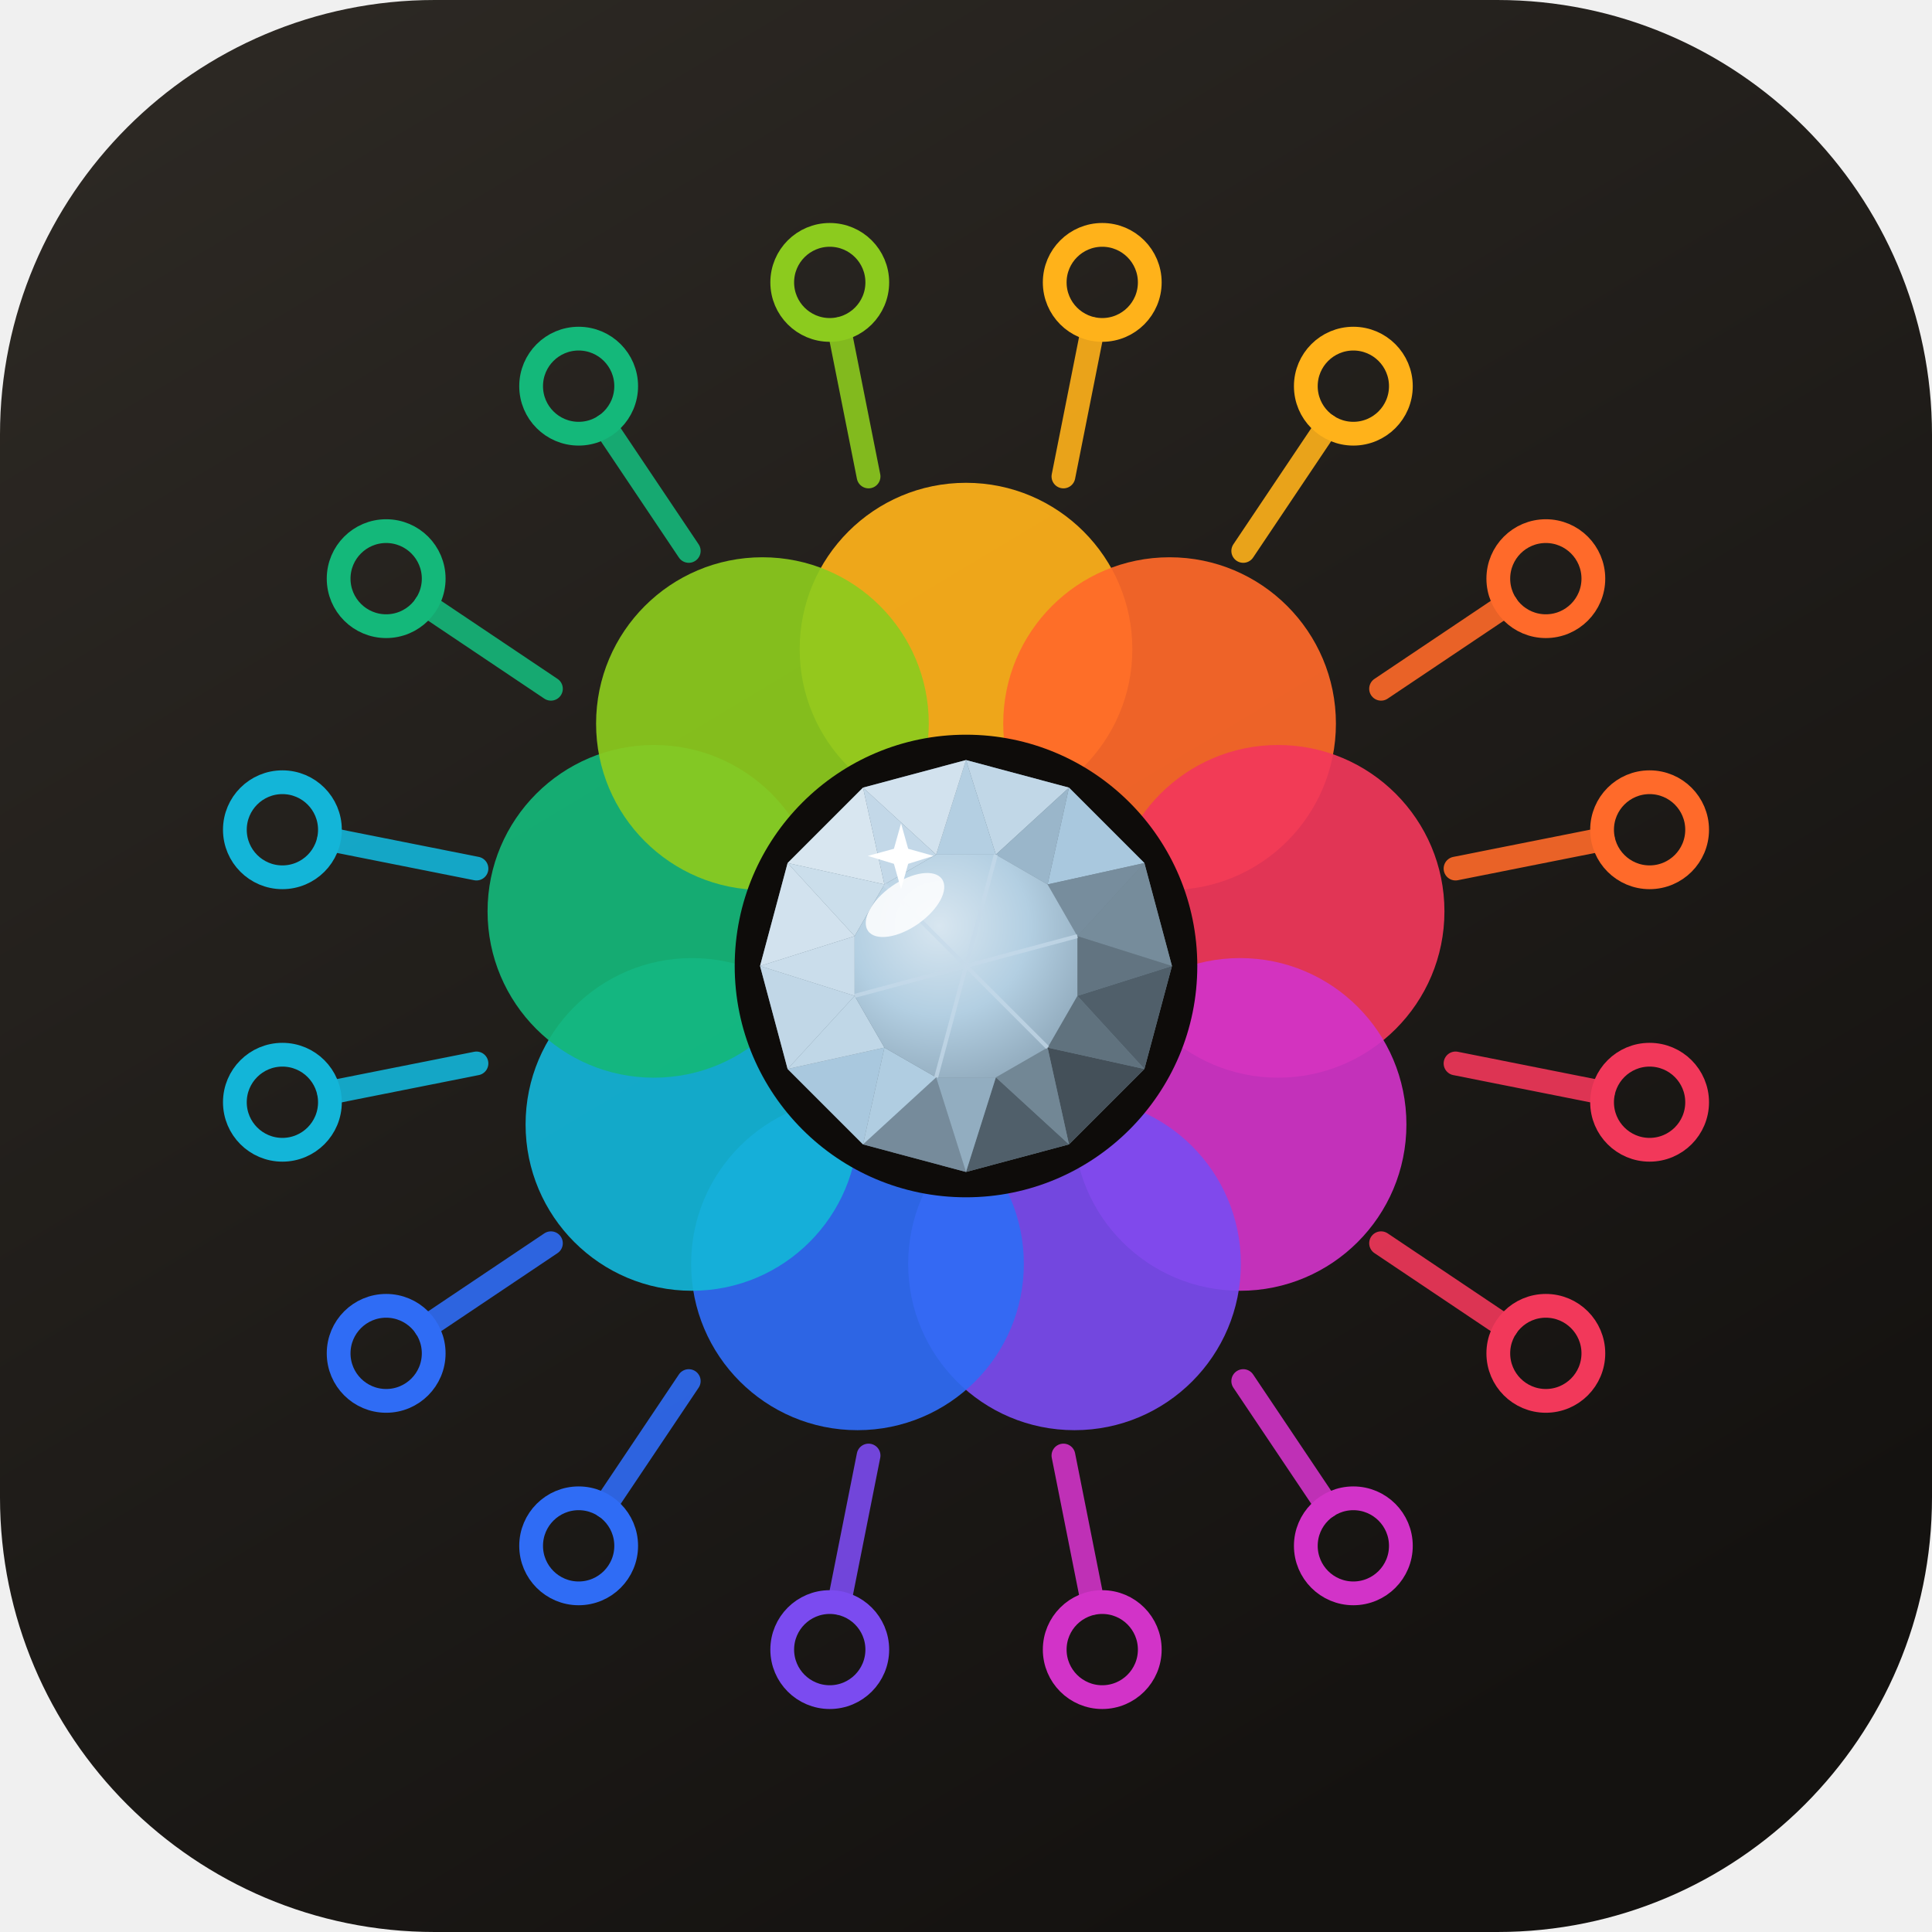
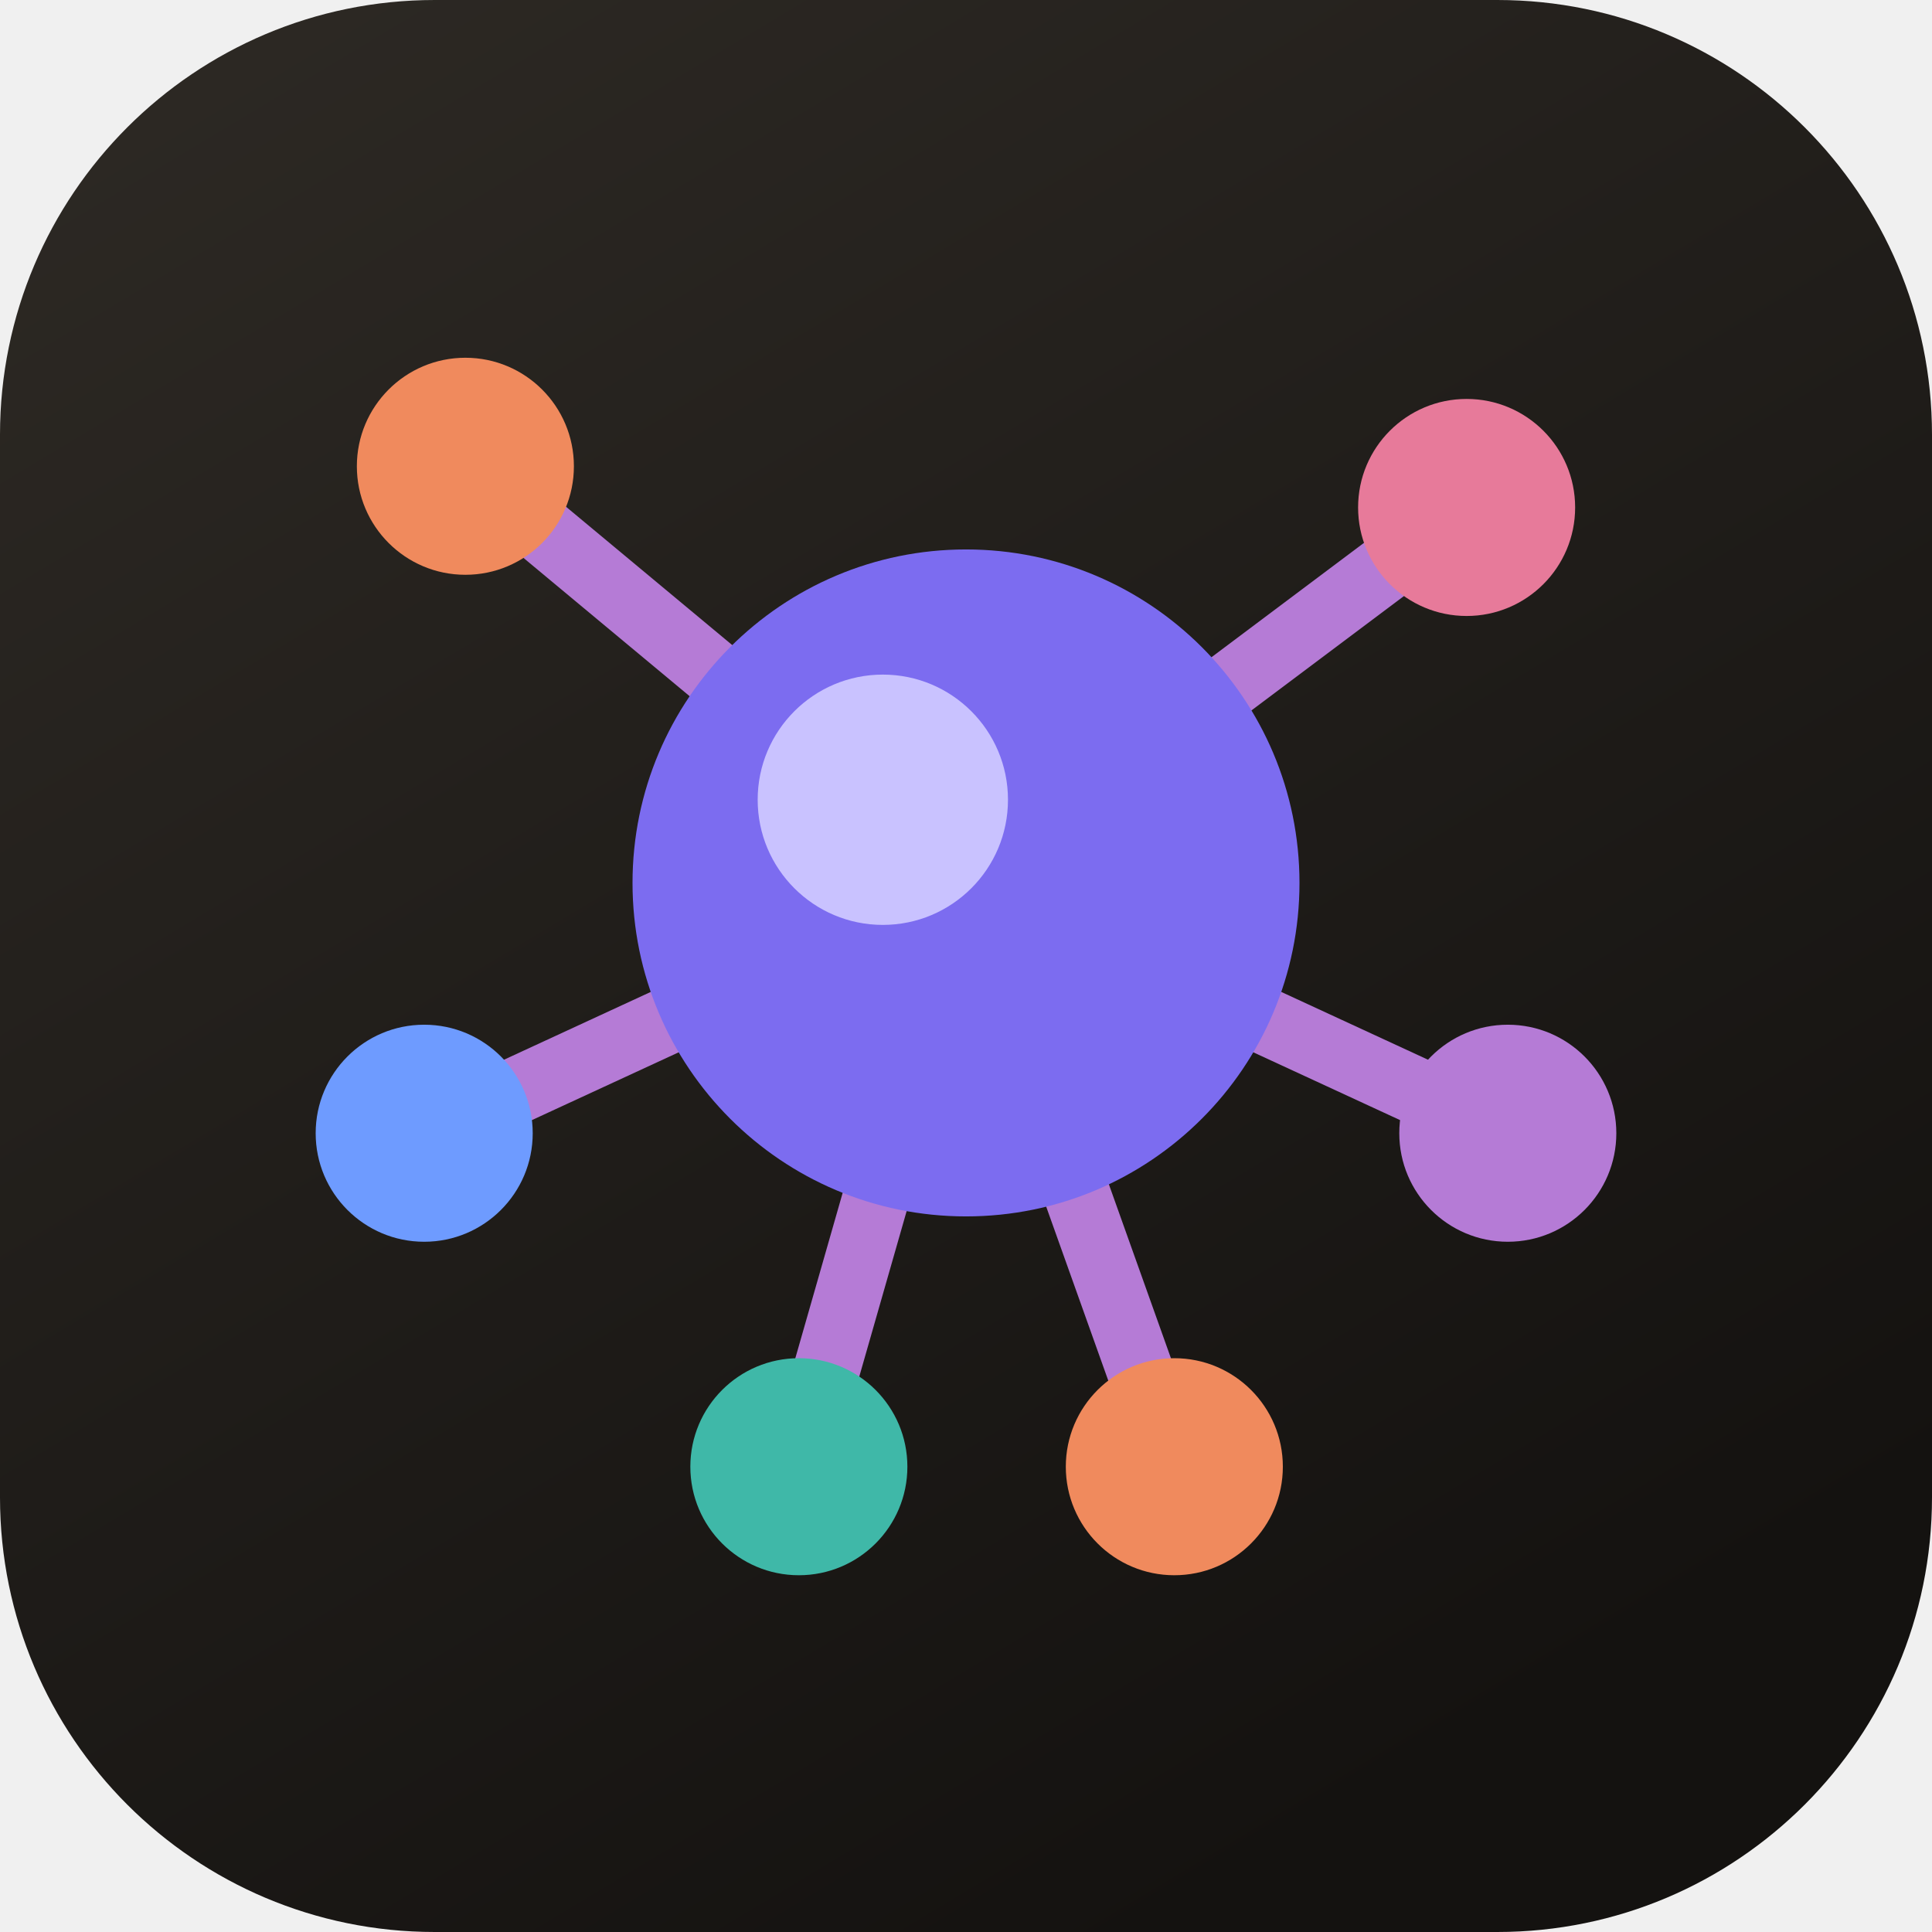
<svg xmlns="http://www.w3.org/2000/svg" width="1024" height="1024" viewBox="0 0 200 200">
  <defs>
    <linearGradient id="bgi" x1="0" y1="0" x2="0.6" y2="1">
      <stop offset="0" stop-color="#2E2A25" />
      <stop offset="1" stop-color="#141210" />
    </linearGradient>
  </defs>
  <rect width="200" height="200" rx="45" fill="url(#bgi)" />
-   <g transform="translate(18 18) scale(.82)">
-     <line x1="112.3" y1="38.2" x2="116.0" y2="19.6" stroke="#FFB21A" stroke-width="3" stroke-linecap="round" stroke-opacity=".9" />
-     <circle cx="117.2" cy="13.7" r="6" fill="none" stroke="#FFB21A" stroke-width="3" />
-     <line x1="135.0" y1="47.6" x2="145.6" y2="31.8" stroke="#FFB21A" stroke-width="3" stroke-linecap="round" stroke-opacity=".9" />
-     <circle cx="148.9" cy="26.8" r="6" fill="none" stroke="#FFB21A" stroke-width="3" />
-     <line x1="152.4" y1="65.0" x2="168.2" y2="54.4" stroke="#FF6A2A" stroke-width="3" stroke-linecap="round" stroke-opacity=".9" />
-     <circle cx="173.2" cy="51.1" r="6" fill="none" stroke="#FF6A2A" stroke-width="3" />
-     <line x1="161.8" y1="87.7" x2="180.4" y2="84.0" stroke="#FF6A2A" stroke-width="3" stroke-linecap="round" stroke-opacity=".9" />
-     <circle cx="186.3" cy="82.8" r="6" fill="none" stroke="#FF6A2A" stroke-width="3" />
-     <line x1="161.8" y1="112.3" x2="180.4" y2="116.0" stroke="#F2385A" stroke-width="3" stroke-linecap="round" stroke-opacity=".9" />
-     <circle cx="186.3" cy="117.2" r="6" fill="none" stroke="#F2385A" stroke-width="3" />
-     <line x1="152.4" y1="135.0" x2="168.2" y2="145.6" stroke="#F2385A" stroke-width="3" stroke-linecap="round" stroke-opacity=".9" />
-     <circle cx="173.2" cy="148.9" r="6" fill="none" stroke="#F2385A" stroke-width="3" />
-     <line x1="135.0" y1="152.4" x2="145.6" y2="168.2" stroke="#D233C8" stroke-width="3" stroke-linecap="round" stroke-opacity=".9" />
-     <circle cx="148.9" cy="173.2" r="6" fill="none" stroke="#D233C8" stroke-width="3" />
-     <line x1="112.3" y1="161.8" x2="116.0" y2="180.4" stroke="#D233C8" stroke-width="3" stroke-linecap="round" stroke-opacity=".9" />
-     <circle cx="117.2" cy="186.3" r="6" fill="none" stroke="#D233C8" stroke-width="3" />
-     <line x1="87.7" y1="161.8" x2="84.0" y2="180.4" stroke="#7B4BF0" stroke-width="3" stroke-linecap="round" stroke-opacity=".9" />
-     <circle cx="82.8" cy="186.3" r="6" fill="none" stroke="#7B4BF0" stroke-width="3" />
-     <line x1="65.0" y1="152.4" x2="54.4" y2="168.2" stroke="#2F6CF5" stroke-width="3" stroke-linecap="round" stroke-opacity=".9" />
-     <circle cx="51.1" cy="173.2" r="6" fill="none" stroke="#2F6CF5" stroke-width="3" />
-     <line x1="47.6" y1="135.0" x2="31.8" y2="145.6" stroke="#2F6CF5" stroke-width="3" stroke-linecap="round" stroke-opacity=".9" />
-     <circle cx="26.8" cy="148.9" r="6" fill="none" stroke="#2F6CF5" stroke-width="3" />
-     <line x1="38.2" y1="112.3" x2="19.6" y2="116.0" stroke="#13B5D8" stroke-width="3" stroke-linecap="round" stroke-opacity=".9" />
-     <circle cx="13.7" cy="117.2" r="6" fill="none" stroke="#13B5D8" stroke-width="3" />
-     <line x1="38.2" y1="87.7" x2="19.6" y2="84.0" stroke="#13B5D8" stroke-width="3" stroke-linecap="round" stroke-opacity=".9" />
-     <circle cx="13.7" cy="82.8" r="6" fill="none" stroke="#13B5D8" stroke-width="3" />
-     <line x1="47.6" y1="65.0" x2="31.8" y2="54.4" stroke="#14B87A" stroke-width="3" stroke-linecap="round" stroke-opacity=".9" />
-     <circle cx="26.8" cy="51.1" r="6" fill="none" stroke="#14B87A" stroke-width="3" />
-     <line x1="65.0" y1="47.6" x2="54.4" y2="31.8" stroke="#14B87A" stroke-width="3" stroke-linecap="round" stroke-opacity=".9" />
-     <circle cx="51.1" cy="26.8" r="6" fill="none" stroke="#14B87A" stroke-width="3" />
-     <line x1="87.7" y1="38.2" x2="84.0" y2="19.6" stroke="#8CCB1E" stroke-width="3" stroke-linecap="round" stroke-opacity=".9" />
-     <circle cx="82.8" cy="13.7" r="6" fill="none" stroke="#8CCB1E" stroke-width="3" />
-     <circle cx="100.0" cy="60.0" r="21" fill="#FFB21A" fill-opacity="0.92" style="mix-blend-mode: normal" />
-     <circle cx="125.7" cy="69.4" r="21" fill="#FF6A2A" fill-opacity="0.92" style="mix-blend-mode: normal" />
-     <circle cx="139.4" cy="93.1" r="21" fill="#F2385A" fill-opacity="0.92" style="mix-blend-mode: normal" />
-     <circle cx="134.6" cy="120.0" r="21" fill="#D233C8" fill-opacity="0.92" style="mix-blend-mode: normal" />
-     <circle cx="113.7" cy="137.6" r="21" fill="#7B4BF0" fill-opacity="0.92" style="mix-blend-mode: normal" />
-     <circle cx="86.3" cy="137.6" r="21" fill="#2F6CF5" fill-opacity="0.92" style="mix-blend-mode: normal" />
-     <circle cx="65.4" cy="120.0" r="21" fill="#13B5D8" fill-opacity="0.92" style="mix-blend-mode: normal" />
-     <circle cx="60.6" cy="93.1" r="21" fill="#14B87A" fill-opacity="0.92" style="mix-blend-mode: normal" />
-     <circle cx="74.3" cy="69.4" r="21" fill="#8CCB1E" fill-opacity="0.92" style="mix-blend-mode: normal" />
-     <circle cx="100" cy="100" r="29.2" fill="#0E0C0A" />
-     <polygon points="100.00,74.00 113.00,77.48 122.52,87.00 126.00,100.00 122.52,113.00 113.00,122.52 100.00,126.00 87.00,122.52 77.48,113.00 74.00,100.00 77.48,87.00 87.00,77.48" fill="#6e8290" />
-     <polygon points="100.00,74.00 113.00,77.48 103.77,85.94" fill="#c1d7e7" />
-     <polygon points="100.00,74.00 103.77,85.94 96.23,85.94" fill="#b4cfe2" />
-     <polygon points="113.00,77.48 122.52,87.00 110.30,89.70" fill="#a9c8de" />
-     <polygon points="113.00,77.48 110.30,89.70 103.77,85.94" fill="#9ab6ca" />
-     <polygon points="122.52,87.00 126.00,100.00 114.06,96.23" fill="#768c9b" />
-     <polygon points="122.52,87.00 114.06,96.23 110.30,89.70" fill="#778d9d" />
-     <polygon points="126.00,100.00 122.52,113.00 114.06,103.77" fill="#505f6a" />
-     <polygon points="126.00,100.00 114.06,103.77 114.06,96.23" fill="#627481" />
-     <polygon points="122.52,113.00 113.00,122.52 110.30,110.30" fill="#445059" />
-     <polygon points="122.52,113.00 110.30,110.30 114.06,103.77" fill="#60727e" />
-     <polygon points="113.00,122.52 100.00,126.00 103.77,114.06" fill="#505f6a" />
-     <polygon points="113.00,122.52 103.77,114.06 110.30,110.30" fill="#728795" />
-     <polygon points="100.00,126.00 87.00,122.52 96.23,114.06" fill="#768b9b" />
-     <polygon points="100.00,126.00 96.23,114.06 103.77,114.06" fill="#92adc0" />
-     <polygon points="87.00,122.52 77.48,113.00 89.70,110.30" fill="#a9c8de" />
-     <polygon points="87.00,122.52 89.70,110.30 96.23,114.06" fill="#b0cde1" />
-     <polygon points="77.48,113.00 74.00,100.00 85.94,103.77" fill="#c1d7e7" />
-     <polygon points="77.48,113.00 85.94,103.77 89.70,110.30" fill="#c0d7e7" />
-     <polygon points="74.00,100.00 77.48,87.00 85.94,96.23" fill="#d2e2ee" />
-     <polygon points="74.00,100.00 85.94,96.23 85.94,103.77" fill="#caddeb" />
-     <polygon points="77.48,87.00 87.00,77.48 89.70,89.70" fill="#d8e6f0" />
-     <polygon points="77.48,87.00 89.70,89.70 85.94,96.23" fill="#cbdeeb" />
-     <polygon points="87.00,77.48 100.00,74.00 96.23,85.94" fill="#d2e2ee" />
-     <polygon points="87.00,77.48 96.23,85.94 89.70,89.70" fill="#c3d8e8" />
-     <defs>
-       <radialGradient id="g9t" cx="38%" cy="32%" r="80%">
-         <stop offset="0" stop-color="#d8e6f0" />
-         <stop offset=".5" stop-color="#b3cfe2" />
-         <stop offset="1" stop-color="#8ba4b6" />
-       </radialGradient>
-     </defs>
-     <polygon points="103.77,85.94 110.30,89.70 114.06,96.23 114.06,103.77 110.30,110.30 103.77,114.06 96.23,114.06 89.70,110.30 85.94,103.77 85.94,96.23 89.70,89.70 96.23,85.94" fill="url(#g9t)" />
-     <line x1="100" y1="100" x2="103.77" y2="85.94" stroke="#c7dbea" stroke-width=".5" stroke-opacity=".7" />
-     <line x1="100" y1="100" x2="114.06" y2="96.23" stroke="#c7dbea" stroke-width=".5" stroke-opacity=".7" />
-     <line x1="100" y1="100" x2="110.30" y2="110.30" stroke="#c7dbea" stroke-width=".5" stroke-opacity=".7" />
-     <line x1="100" y1="100" x2="96.23" y2="114.06" stroke="#c7dbea" stroke-width=".5" stroke-opacity=".7" />
-     <line x1="100" y1="100" x2="85.94" y2="103.77" stroke="#c7dbea" stroke-width=".5" stroke-opacity=".7" />
-     <line x1="100" y1="100" x2="89.70" y2="89.70" stroke="#c7dbea" stroke-width=".5" stroke-opacity=".7" />
-     <ellipse cx="92.3" cy="92.3" rx="5.7" ry="2.9" transform="rotate(-35 92.3 92.3)" fill="#FFFFFF" fill-opacity=".85" />
-     <path d="M91.8 82.0L92.7 85.2L95.9 86.1L92.7 87.1L91.8 90.3L90.9 87.1L87.6 86.1L90.9 85.2Z" fill="#FFFFFF" />
+   <g transform="translate(18 9.4) scale(.82)">
+     <path d="M100 100L36.8 47.4M100 100L163.2 52.6M100 100L31.6 131.6M100 100L168.4 131.6M100 100L78.9 173.7M100 100L126.3 173.7" stroke="#B57BD6" stroke-width="8.4" stroke-linecap="round" fill="none" />
+     <circle cx="36.8" cy="47.4" r="13.7" fill="#F08A5D" />
+     <circle cx="163.2" cy="52.6" r="13.7" fill="#E77A9A" />
+     <circle cx="31.6" cy="131.6" r="13.7" fill="#6E9BFF" />
+     <circle cx="168.4" cy="131.6" r="13.7" fill="#B57BD6" />
+     <circle cx="78.9" cy="173.7" r="13.7" fill="#3FB8A8" />
+     <circle cx="126.3" cy="173.7" r="13.7" fill="#F08A5D" />
+     <circle cx="100" cy="100" r="42.1" fill="#7C6CF0" />
+     <circle cx="89.5" cy="89.5" r="15.8" fill="#C9C2FF" />
  </g>
</svg>
